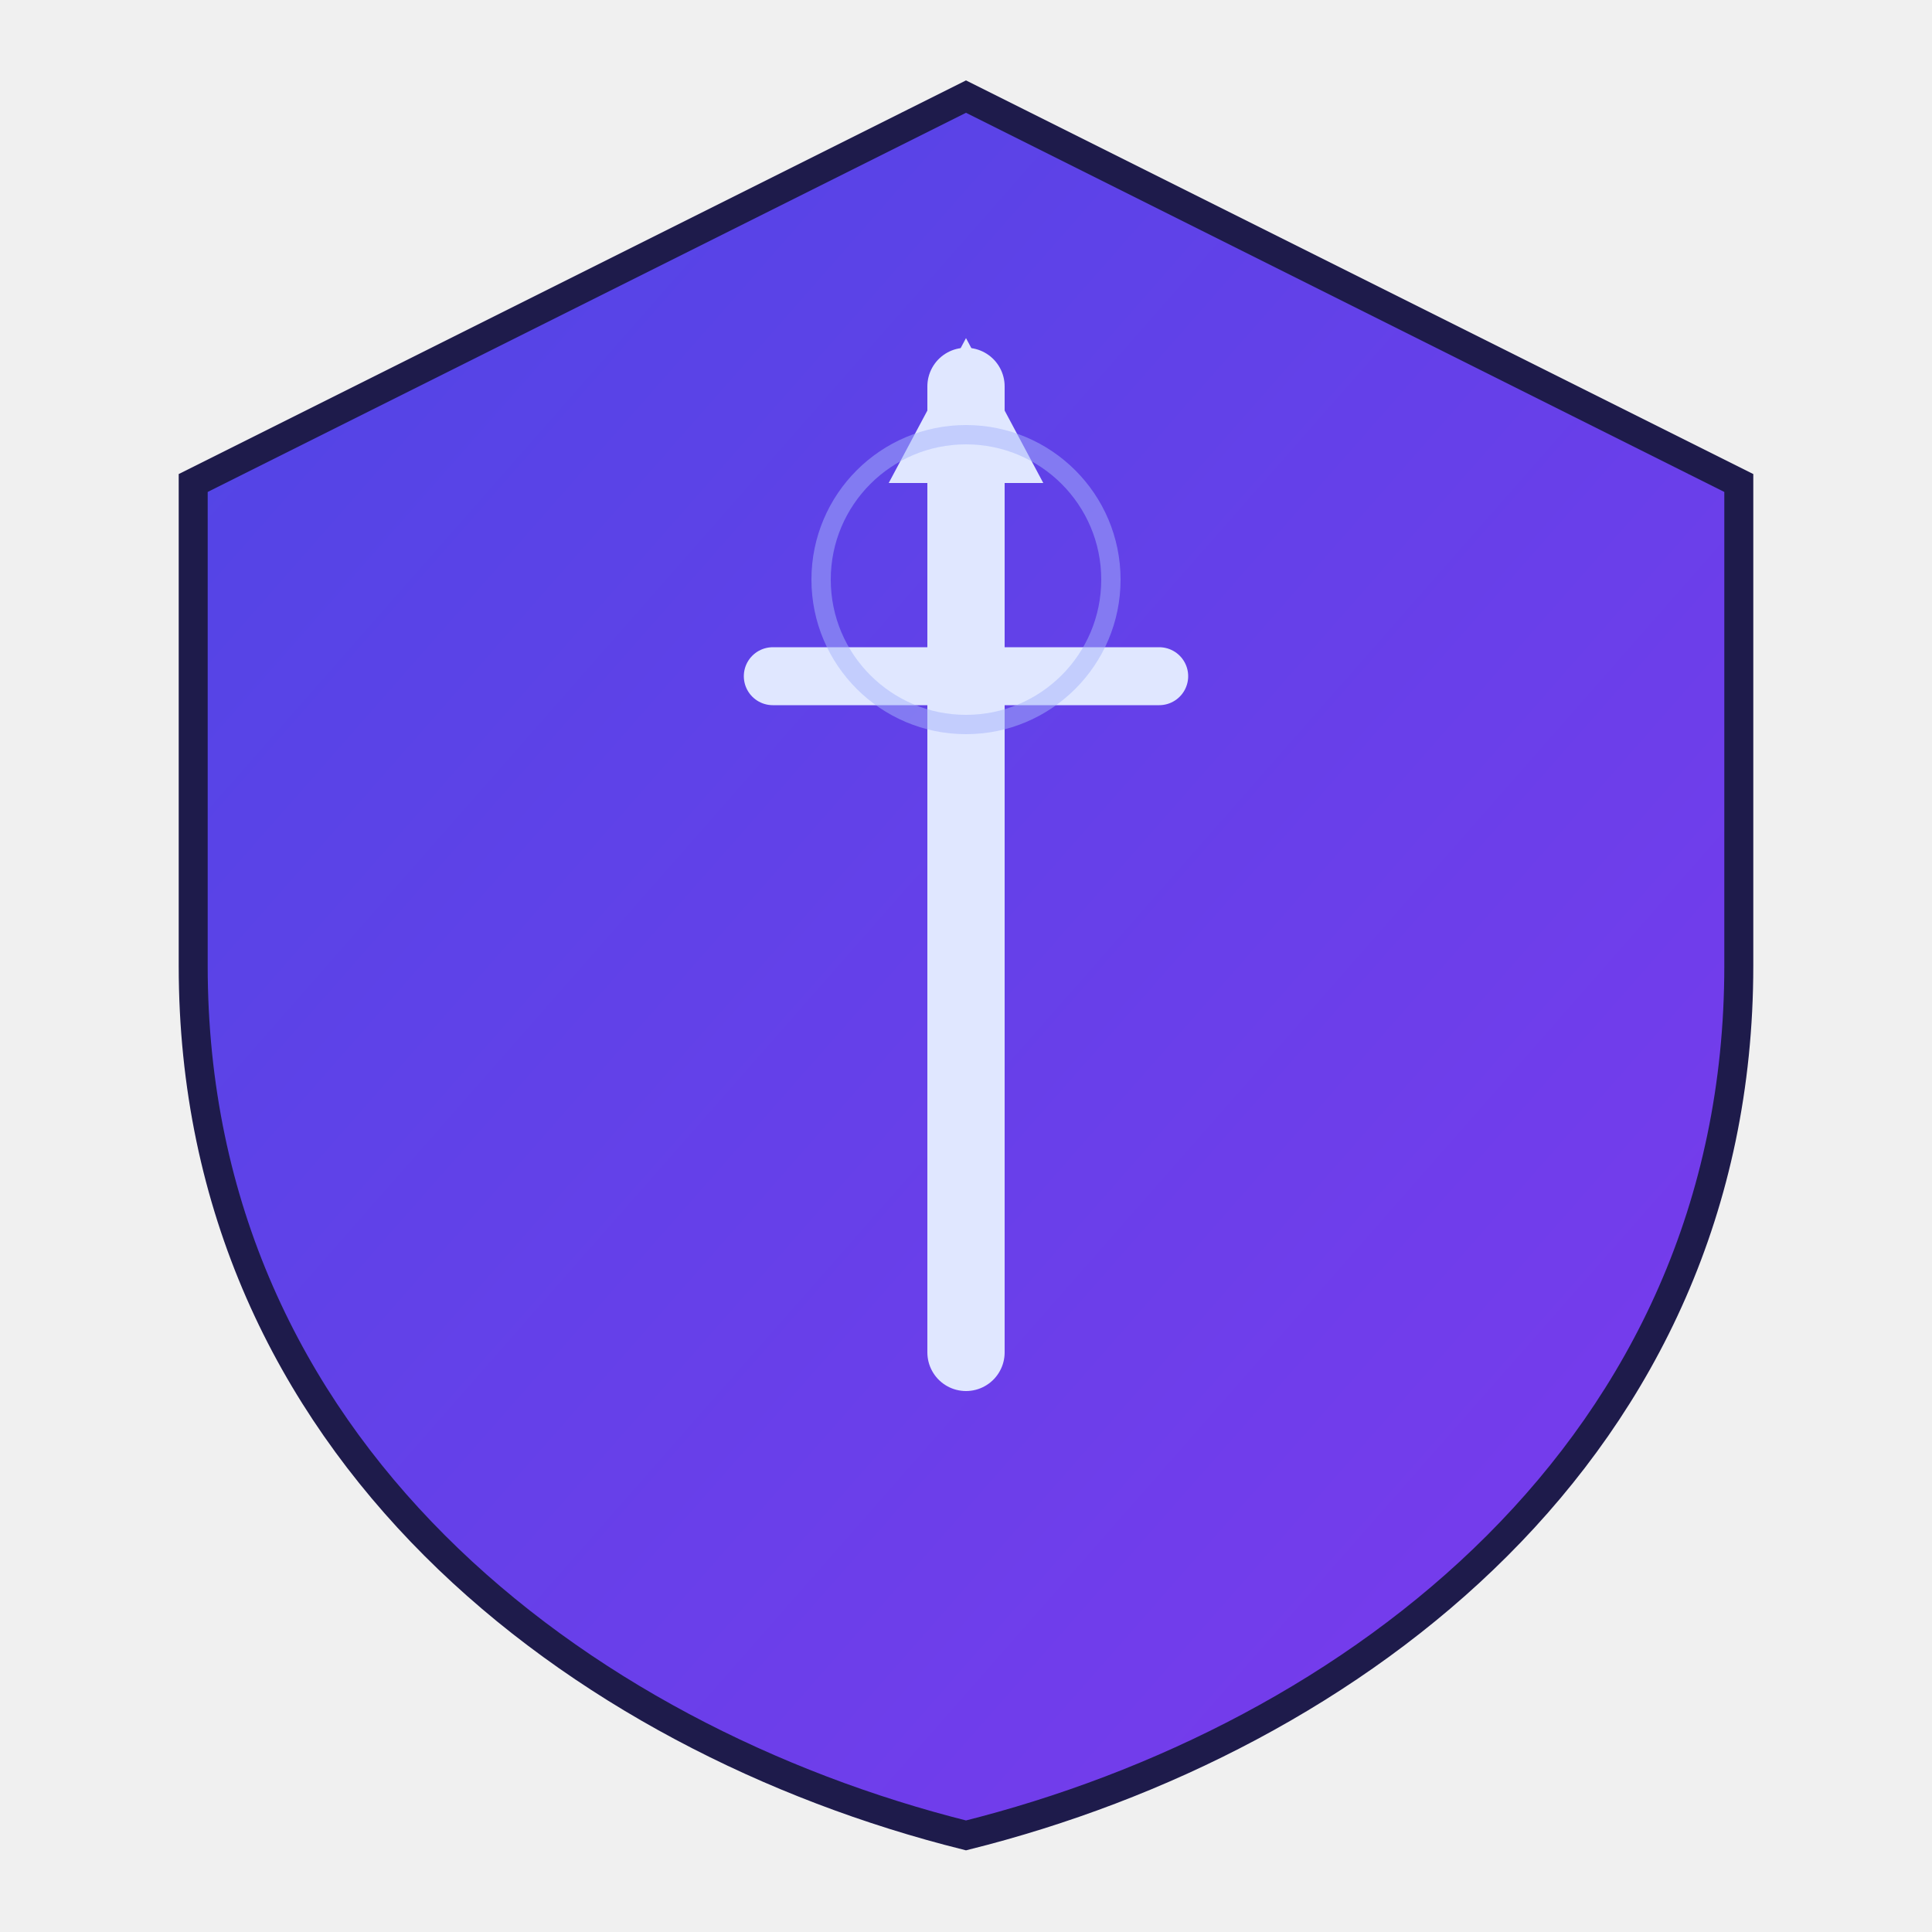
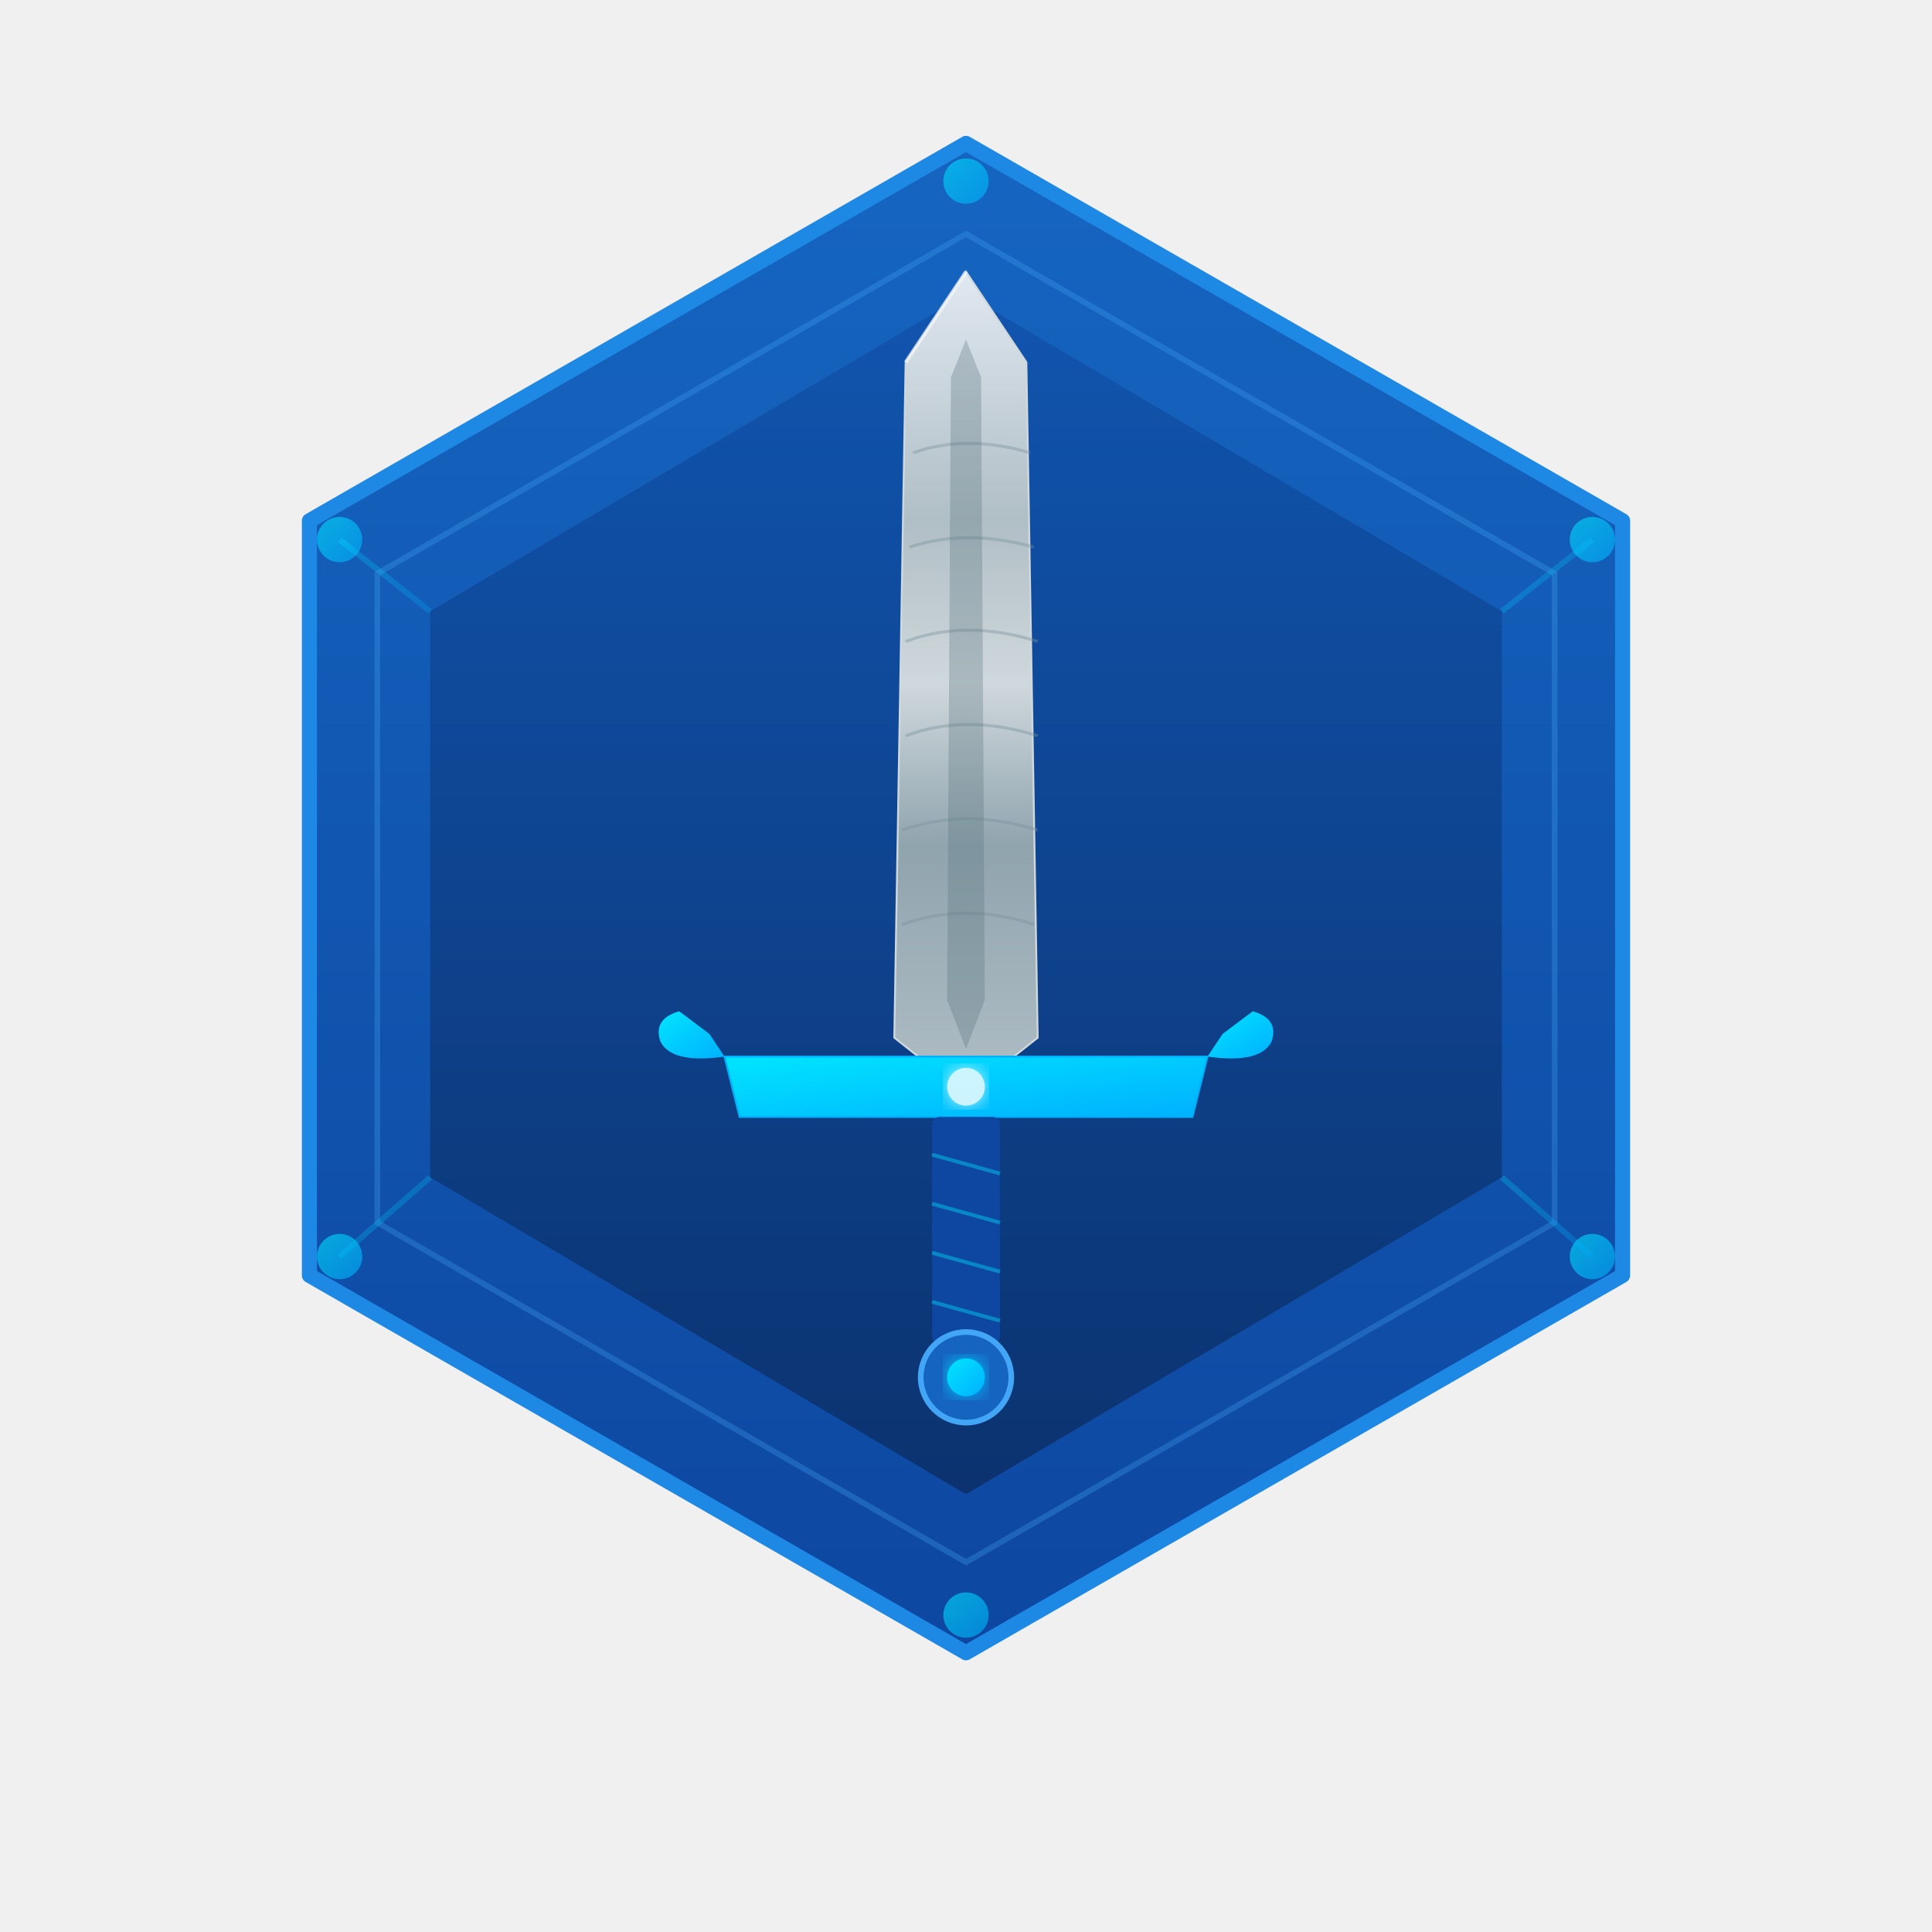
- <svg xmlns="http://www.w3.org/2000/svg" viewBox="0 0 200 200">
+ <svg xmlns="http://www.w3.org/2000/svg" viewBox="0 0 512 512" fill="none">
  <defs>
-     <linearGradient id="grad" x1="0%" y1="0%" x2="100%" y2="100%">
-       <stop offset="0%" style="stop-color:#4F46E5;stop-opacity:1" />
-       <stop offset="100%" style="stop-color:#7C3AED;stop-opacity:1" />
+     <linearGradient id="shieldFill" x1="50%" y1="0%" x2="50%" y2="100%">
+       <stop offset="0%" style="stop-color:#1565C0" />
+       <stop offset="100%" style="stop-color:#0D47A1" />
    </linearGradient>
+     <linearGradient id="swordBlade" x1="50%" y1="0%" x2="50%" y2="100%">
+       <stop offset="0%" style="stop-color:#E0E8F0" />
+       <stop offset="30%" style="stop-color:#B0BEC5" />
+       <stop offset="50%" style="stop-color:#CFD8DC" />
+       <stop offset="70%" style="stop-color:#90A4AE" />
+       <stop offset="100%" style="stop-color:#B0BEC5" />
+     </linearGradient>
+     <linearGradient id="accent" x1="0%" y1="0%" x2="100%" y2="100%">
+       <stop offset="0%" style="stop-color:#00E5FF" />
+       <stop offset="100%" style="stop-color:#00B0FF" />
+     </linearGradient>
+     <linearGradient id="darkAccent" x1="50%" y1="0%" x2="50%" y2="100%">
+       <stop offset="0%" style="stop-color:#0D47A1" />
+       <stop offset="100%" style="stop-color:#091B3A" />
+     </linearGradient>
+     <filter id="glow">
+       <feGaussianBlur stdDeviation="2.5" result="blur" />
+       <feMerge>
+         <feMergeNode in="blur" />
+         <feMergeNode in="SourceGraphic" />
+       </feMerge>
+     </filter>
  </defs>
-   <path d="M100 10 L180 50 L180 100 C180 150 140 180 100 190 C60 180 20 150 20 100 L20 50 Z" fill="url(#grad)" stroke="#1E1B4B" stroke-width="3" />
-   <path d="M100 40 L100 140" stroke="#E0E7FF" stroke-width="8" stroke-linecap="round" />
-   <path d="M80 70 L120 70" stroke="#E0E7FF" stroke-width="6" stroke-linecap="round" />
-   <polygon points="100,35 92,50 108,50" fill="#E0E7FF" />
-   <circle cx="100" cy="60" r="15" fill="none" stroke="#A5B4FC" stroke-width="2" opacity="0.5" />
+   <path d="M256 38 L430 138 L430 338 L256 438 L82 338 L82 138 Z" fill="url(#shieldFill)" stroke="#1E88E5" stroke-width="4" stroke-linejoin="round" />
+   <path d="M256 62 L412 152 L412 324 L256 414 L100 324 L100 152 Z" fill="none" stroke="#42A5F5" stroke-width="1.5" opacity="0.3" />
+   <path d="M256 78 L398 162 L398 312 L256 396 L114 312 L114 162 Z" fill="url(#darkAccent)" opacity="0.5" />
+   <path d="M256 72 L272 96 L275 275 L256 290 L237 275 L240 96 Z" fill="url(#swordBlade)" stroke="#CFD8DC" stroke-width="0.5" />
+   <g stroke="#78909C" stroke-width="0.8" opacity="0.4">
+     <path d="M242 120 Q256 115, 273 120" fill="none" />
+     <path d="M241 145 Q256 140, 274 145" fill="none" />
+     <path d="M240 170 Q256 164, 275 170" fill="none" />
+     <path d="M240 195 Q256 189, 275 195" fill="none" />
+     <path d="M239 220 Q256 214, 275 220" fill="none" />
+     <path d="M239 245 Q256 239, 274 245" fill="none" />
+   </g>
+   <path d="M256 90 L260 100 L261 265 L256 278 L251 265 L252 100 Z" fill="#546E7A" opacity="0.3" />
+   <line x1="256" y1="72" x2="240" y2="96" stroke="#FFFFFF" stroke-width="1" opacity="0.6" />
+   <path d="M192 280 L320 280 L316 296 L196 296 Z" fill="url(#accent)" stroke="#00B0FF" stroke-width="0.5" />
+   <path d="M192 280 Q178 282, 175 276 Q173 270, 180 268 L188 274 Z" fill="url(#accent)" />
+   <path d="M320 280 Q334 282, 337 276 Q339 270, 332 268 L324 274 Z" fill="url(#accent)" />
+   <circle cx="256" cy="288" r="5" fill="#FFFFFF" opacity="0.8" filter="url(#glow)" />
+   <rect x="247" y="296" width="18" height="60" rx="2" fill="#0D47A1" />
+   <g stroke="#00E5FF" stroke-width="1" opacity="0.4">
+     <line x1="247" y1="306" x2="265" y2="311" />
+     <line x1="247" y1="319" x2="265" y2="324" />
+     <line x1="247" y1="332" x2="265" y2="337" />
+     <line x1="247" y1="345" x2="265" y2="350" />
+   </g>
+   <circle cx="256" cy="365" r="12" fill="#1565C0" stroke="#42A5F5" stroke-width="1.5" />
+   <circle cx="256" cy="365" r="5" fill="url(#accent)" filter="url(#glow)" />
+   <g fill="url(#accent)" opacity="0.6">
+     <circle cx="256" cy="48" r="6" />
+     <circle cx="422" cy="143" r="6" />
+     <circle cx="422" cy="333" r="6" />
+     <circle cx="256" cy="428" r="6" />
+     <circle cx="90" cy="333" r="6" />
+     <circle cx="90" cy="143" r="6" />
+   </g>
+   <g stroke="url(#accent)" stroke-width="1.5" opacity="0.25">
+     <line x1="256" y1="48" x2="256" y2="72" />
+     <line x1="422" y1="143" x2="398" y2="162" />
+     <line x1="422" y1="333" x2="398" y2="312" />
+     <line x1="256" y1="428" x2="256" y2="396" />
+     <line x1="90" y1="333" x2="114" y2="312" />
+     <line x1="90" y1="143" x2="114" y2="162" />
+   </g>
</svg>
